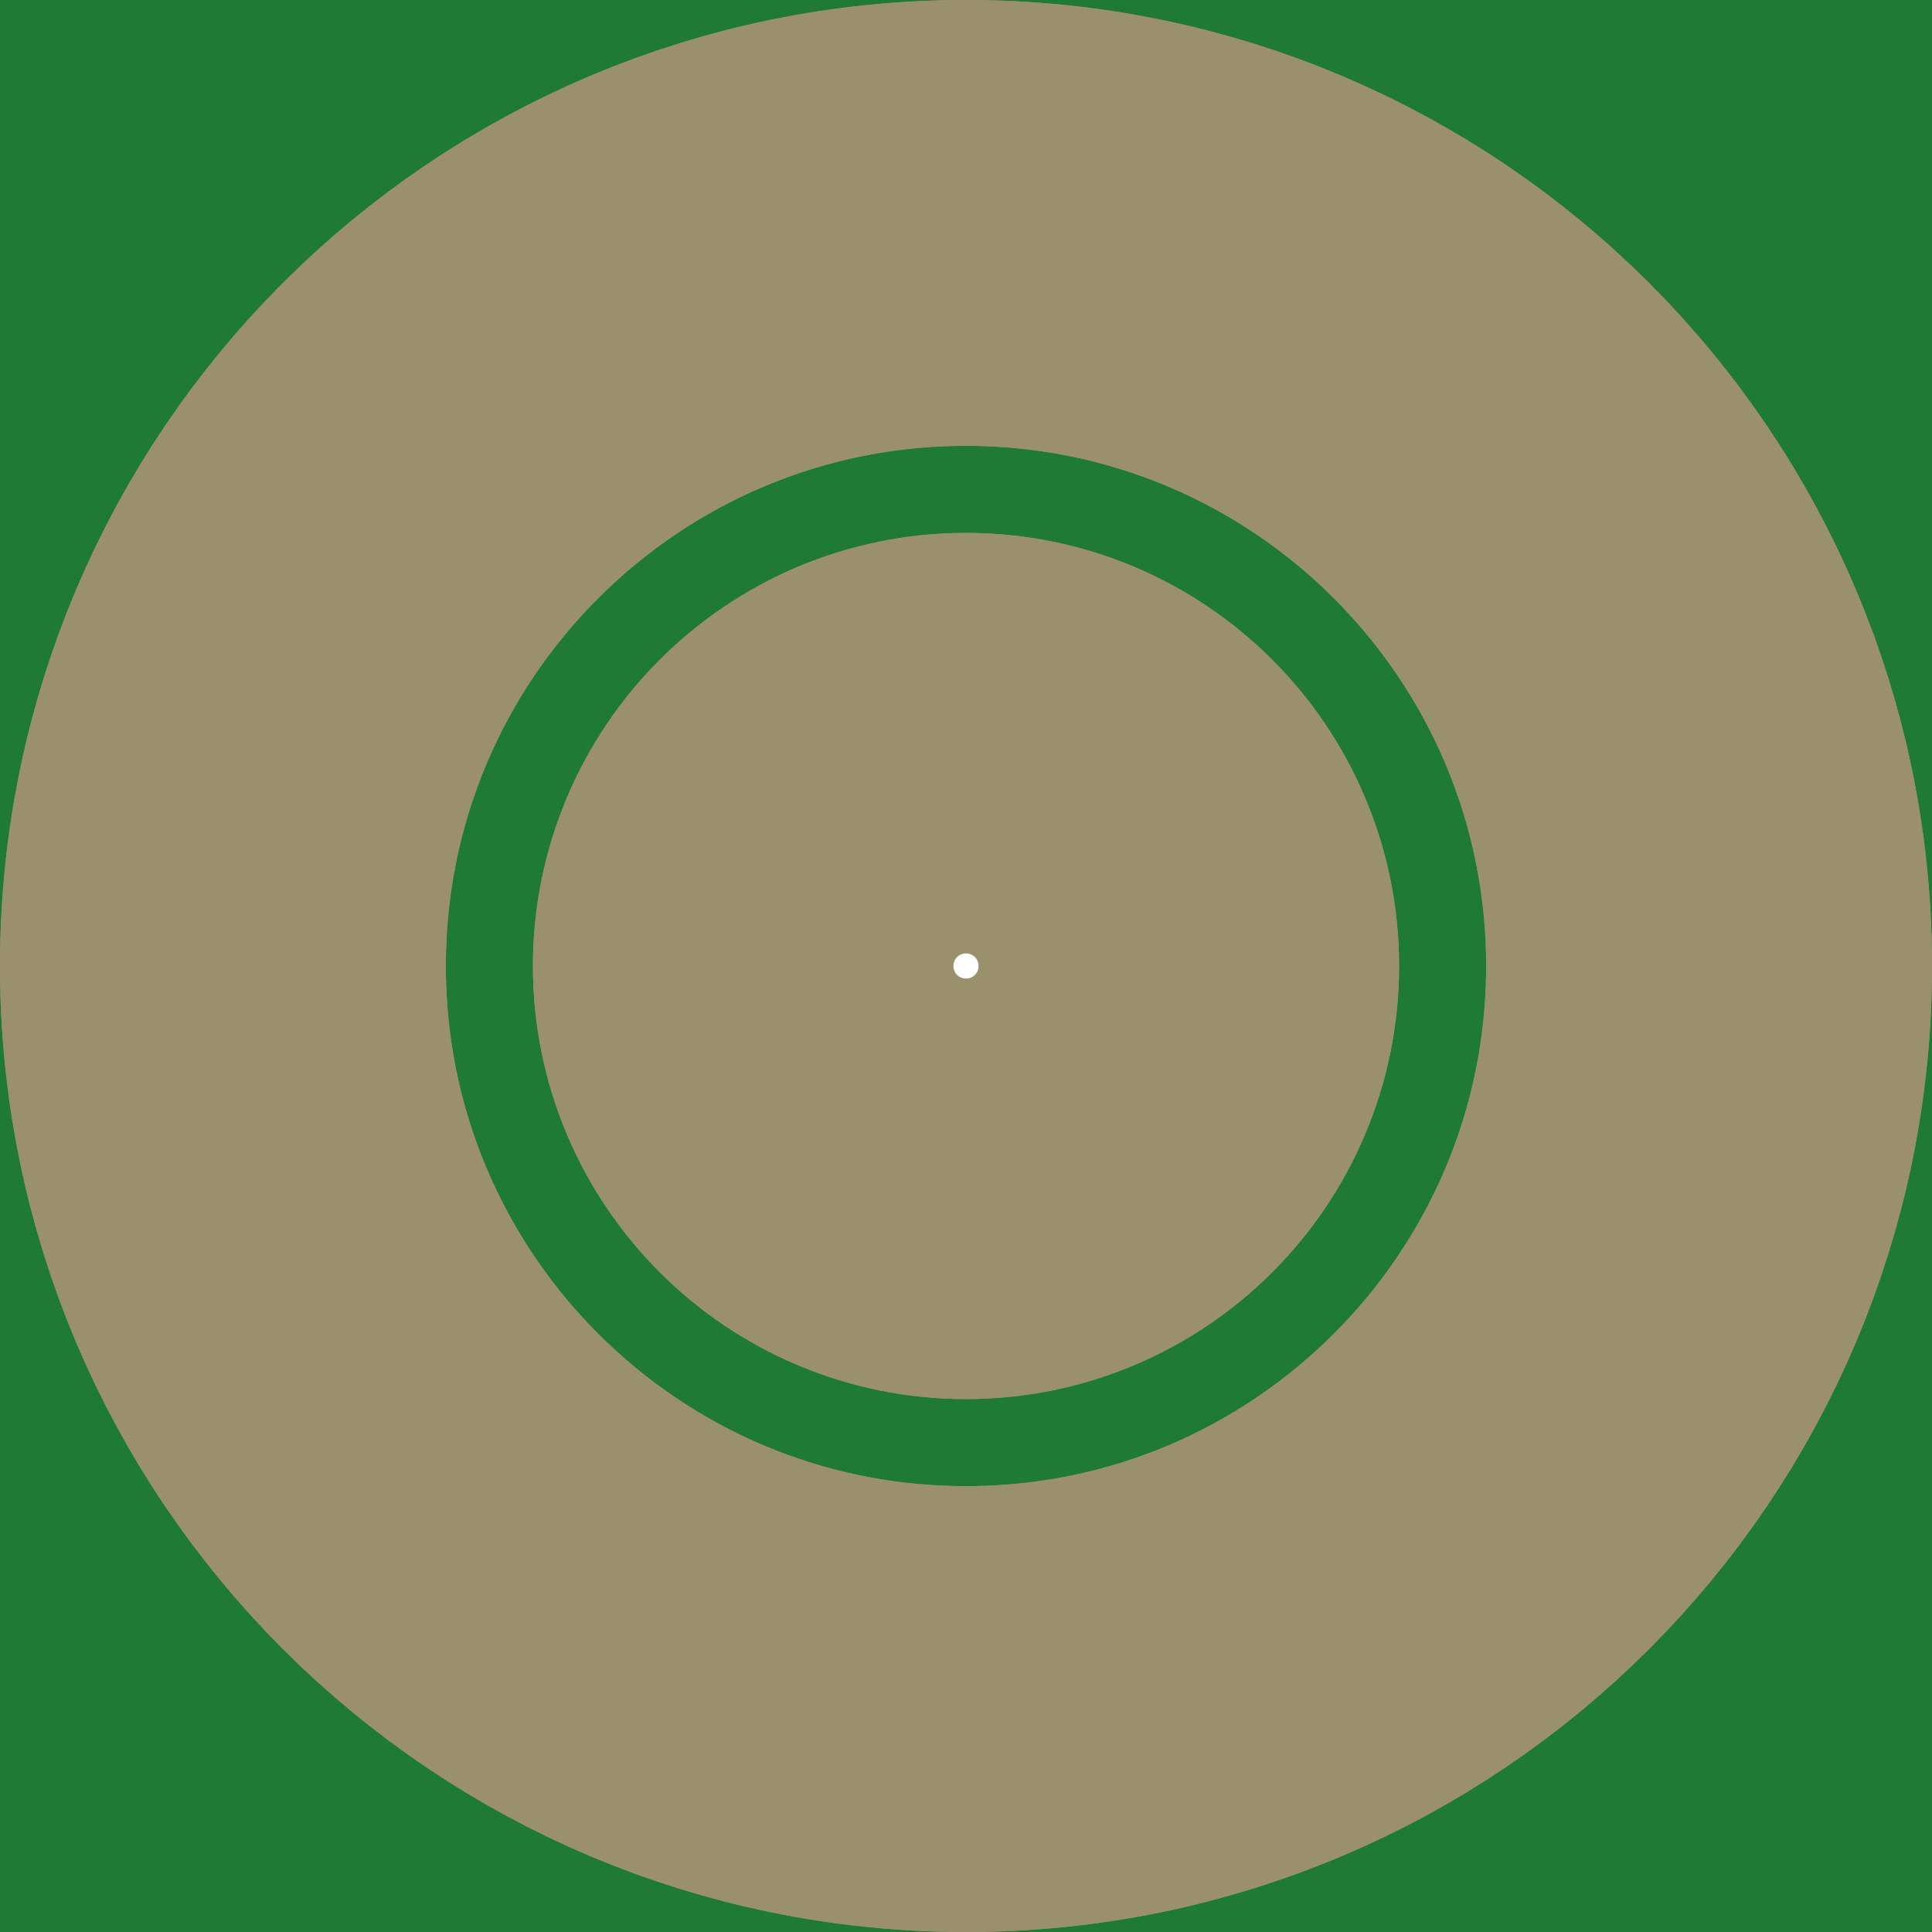
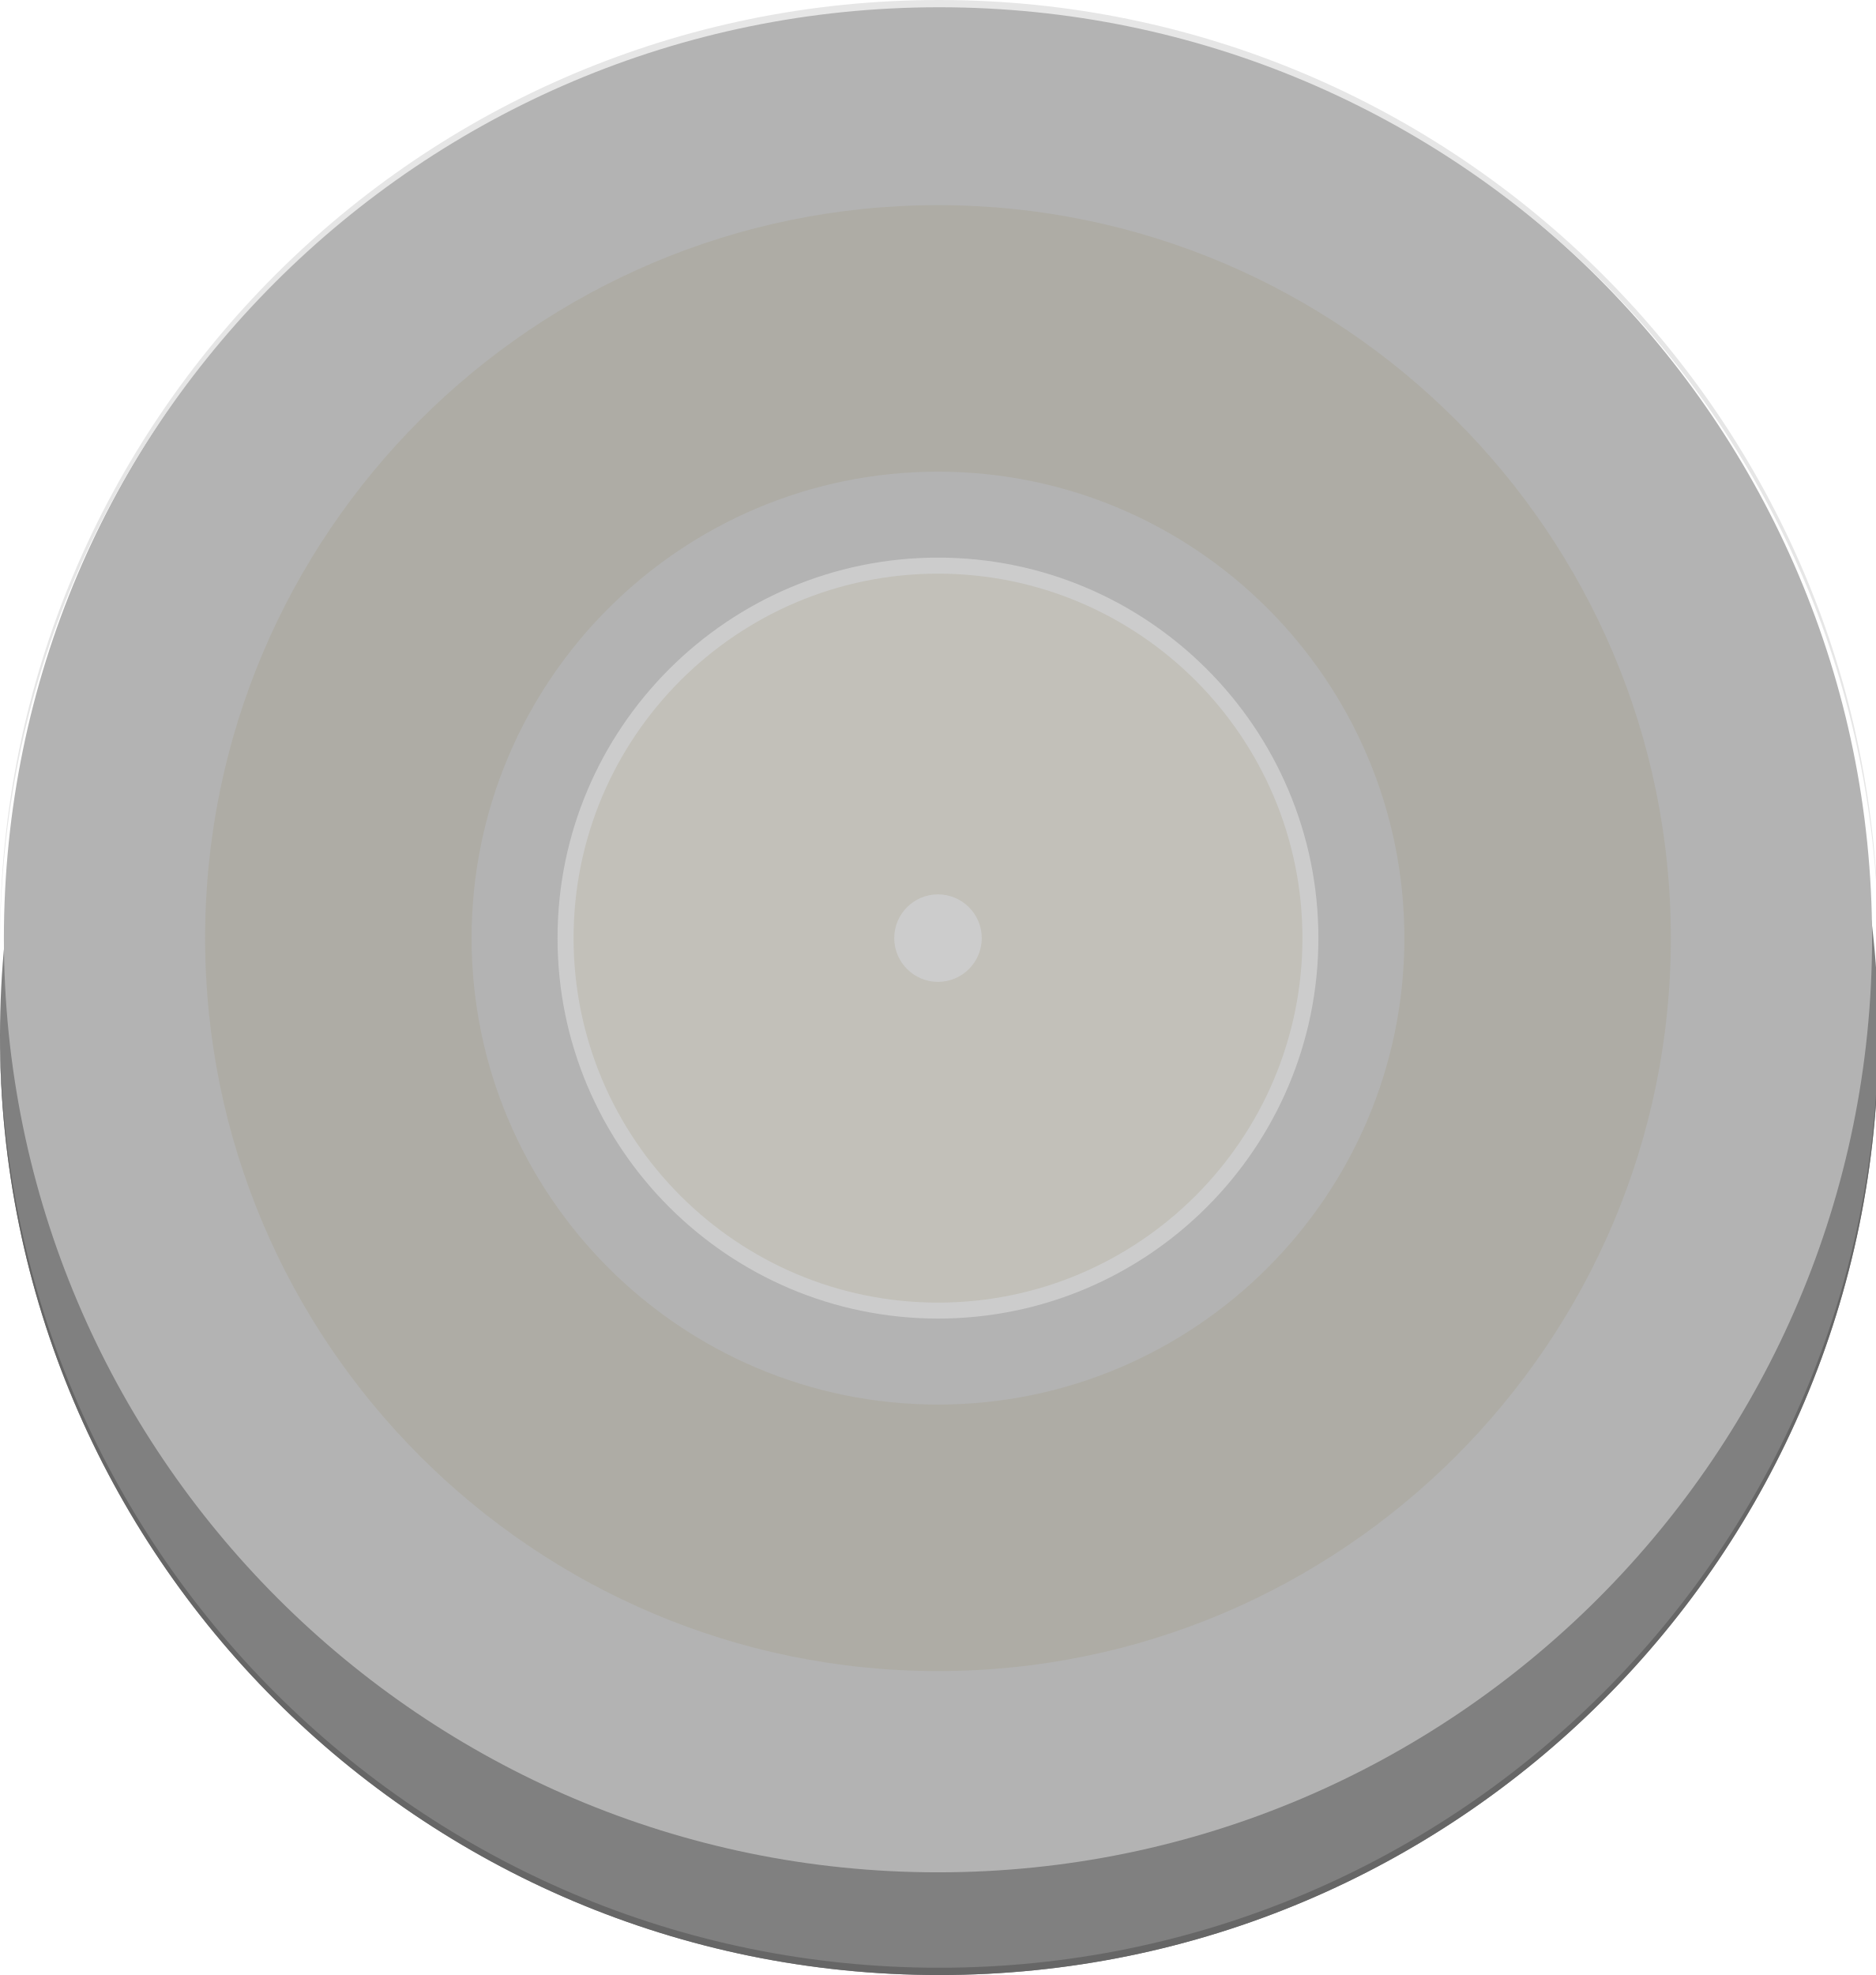
- <svg xmlns="http://www.w3.org/2000/svg" version="1.2" baseProfile="tiny" x="0in" y="0in" width="0.65in" height="0.65in" viewBox="0 0 16.51 16.51">
-   <g id="breadboard">
-     <path fill="#1F7A34" stroke="none" stroke-width="0" d="M0,0l16.51,0 0,16.51 -16.51,0 0,-16.51z M1.605,8.255a0.3,0.3 0 1 0 0.6,0 0.3,0.3 0 1 0 -0.6,0z M7.955,8.255a0.3,0.3 0 1 0 0.6,0 0.3,0.3 0 1 0 -0.6,0z " />
-     <circle class="other" cx="8.255" cy="8.255" r="1.796" stroke="#9A916C" stroke-width="3.81" fill="none" />
-     <circle class="other" cx="8.255" cy="8.255" r="6.35" stroke="#9A916C" stroke-width="3.81" fill="none" />
-     <circle class="other" cx="8.255" cy="8.255" r="1.796" stroke="#9A916C" stroke-width="3.81" fill="none" />
-     <circle class="other" cx="8.255" cy="8.255" r="6.35" stroke="#9A916C" stroke-width="3.81" fill="none" />
-     <circle id="connector0pin" connectorname="P$1" cx="1.905" cy="8.255" r="0.427" stroke="#9A916C" stroke-width="0.254" fill="none" />
-     <circle id="connector1pin" connectorname="P$2" cx="8.255" cy="8.255" r="0.427" stroke="#9A916C" stroke-width="0.254" fill="none" />
+ <svg xmlns="http://www.w3.org/2000/svg" version="1.1" id="Ebene_1" x="0px" y="0px" width="46.8px" height="49.264px" viewBox="0 0 46.8 49.264" enable-background="new 0 0 46.8 49.264" xml:space="preserve">
+   <circle fill="#808080" cx="23.431" cy="25.833" r="23.431" />
+   <path fill="#666666" d="M0,25.653c0,12.939,10.489,23.43,23.429,23.43c12.939,0,23.43-10.49,23.43-23.43v0.182  c0,12.939-10.49,23.43-23.43,23.43C10.489,49.264,0,38.774,0,25.834V25.653z" />
+   <circle id="connector0pin" fill="none" stroke="#9A916C" stroke-width="0.254" cx="9.029" cy="23.4" r="1.211" />
+   <circle id="connector1pin" fill="none" stroke="#9A916C" stroke-width="0.254" cx="23.4" cy="23.4" r="1.211" />
+   <path fill="#B3B3B3" d="M23.4,46.703C10.55,46.703,0.097,36.25,0.097,23.4S10.55,0.097,23.4,0.097S46.703,10.55,46.703,23.4  S36.25,46.703,23.4,46.703z" />
+   <path fill="#CCCCCC" d="M23.4,32.89c-5.233,0-9.491-4.257-9.491-9.49s4.257-9.491,9.491-9.491s9.49,4.257,9.49,9.491  S28.633,32.89,23.4,32.89z" />
+   <g opacity="0.2">
+     <path fill="#9A916C" d="M23.4,32.492c-5.013,0-9.091-4.078-9.091-9.092c0-5.013,4.078-9.091,9.091-9.091   c5.014,0,9.092,4.078,9.092,9.091C32.492,28.414,28.414,32.492,23.4,32.492z M23.4,22.309c-0.602,0-1.091,0.489-1.091,1.091   s0.489,1.092,1.091,1.092s1.092-0.49,1.092-1.092S24.001,22.309,23.4,22.309z" />
  </g>
+   <g opacity="0.2">
+     <path fill="#9A916C" d="M23.4,41.683c-10.082,0-18.283-8.202-18.283-18.283c0-10.082,8.202-18.283,18.283-18.283   c10.081,0,18.283,8.202,18.283,18.283C41.683,33.481,33.481,41.683,23.4,41.683z M23.4,11.765c-6.416,0-11.635,5.219-11.635,11.635   c0,6.415,5.219,11.635,11.635,11.635c6.415,0,11.635-5.22,11.635-11.635C35.035,16.984,29.815,11.765,23.4,11.765z" />
+   </g>
+   <path fill="#E6E6E6" d="M46.858,23.611c0-12.939-10.488-23.43-23.429-23.43C10.49,0.182,0,10.672,0,23.611V23.43  C0,10.49,10.49,0,23.429,0c12.94,0,23.429,10.49,23.429,23.43V23.611z" />
</svg>
